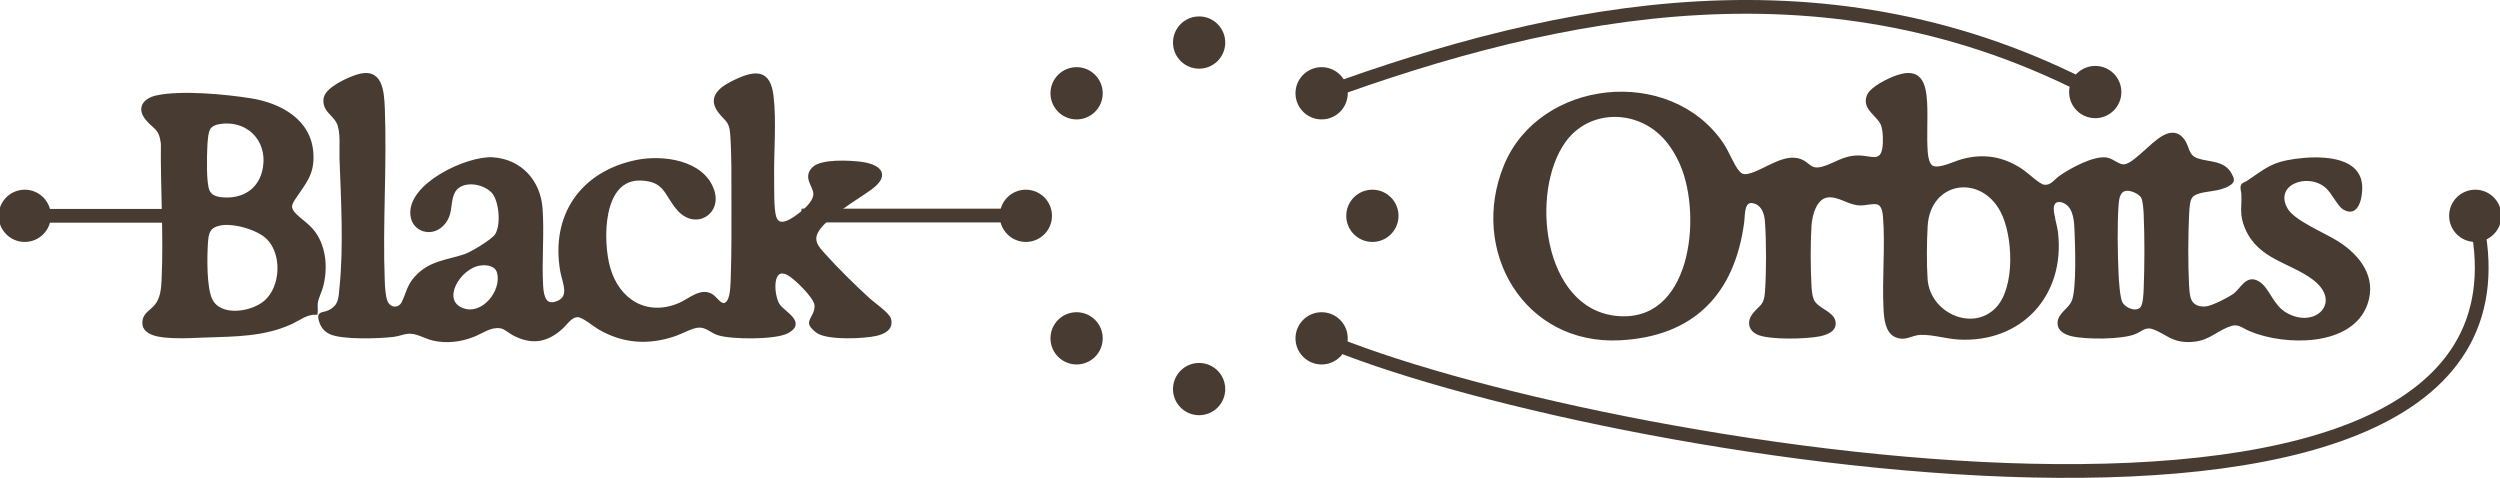
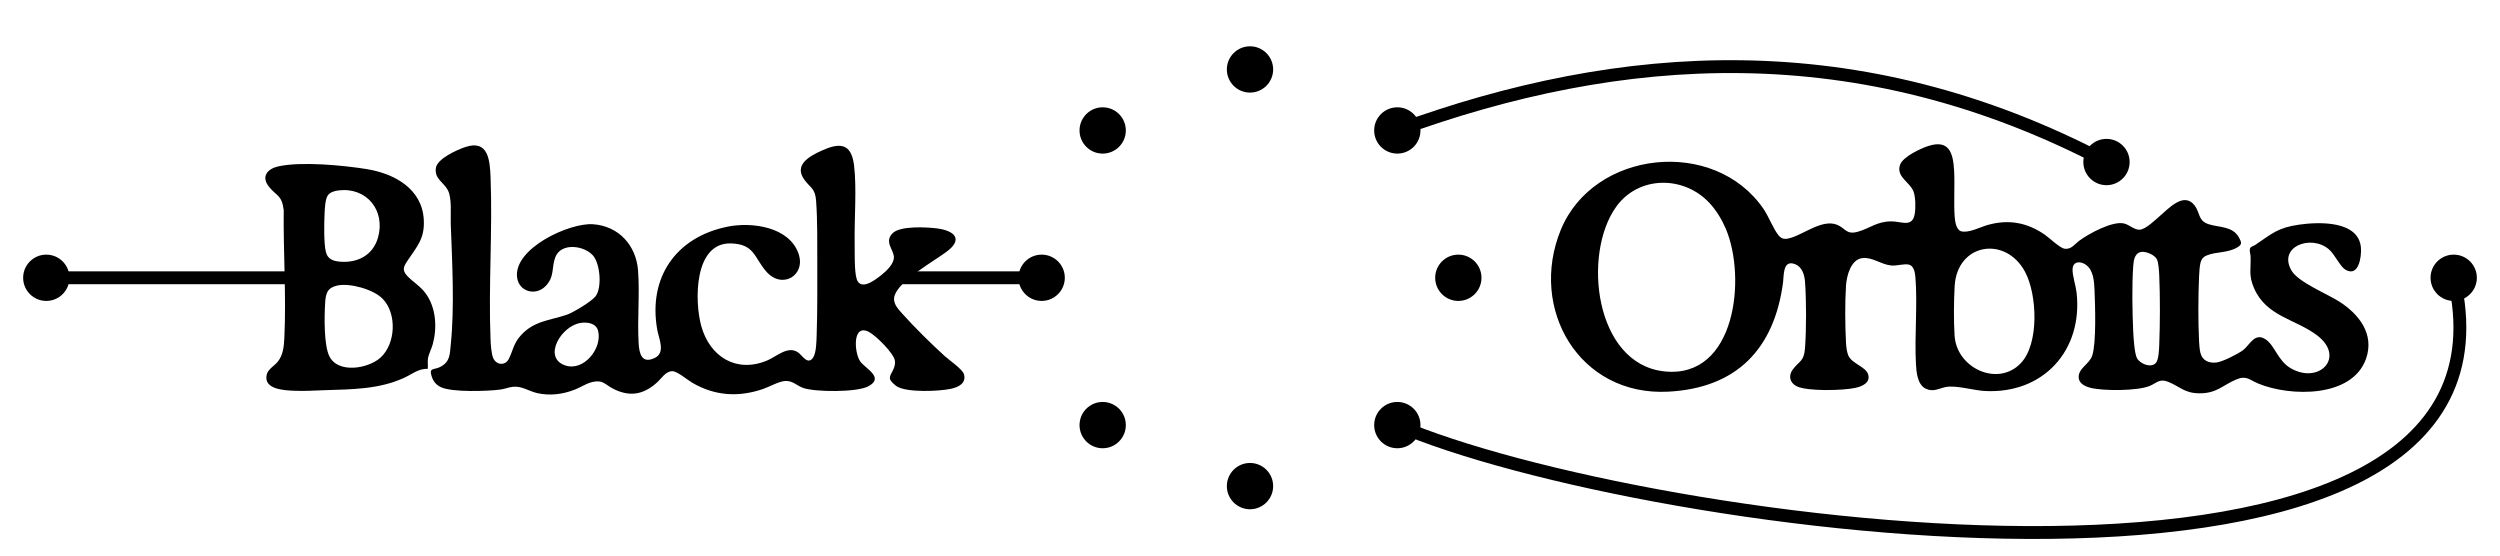
- <svg xmlns="http://www.w3.org/2000/svg" id="Layer_2" data-name="Layer 2" viewBox="0 0 909 173.76" fill="#483C32" stroke="#483C32">
+ <svg xmlns="http://www.w3.org/2000/svg" viewBox="0 0 972 216">
  <defs>
-     <style>
-       .cls-1 {
-         fill: none;
-         stroke-miterlimit: 10;
-         stroke-width: 5px;
-       }
-     </style>
+     <style>.d{fill:none;stroke:#000;stroke-miterlimit:10;stroke-width:5px;}</style>
  </defs>
-   <g id="Layer_4" data-name="Layer 4">
-     <g>
-       <circle cx="436" cy="15.47" r="9" />
-       <circle cx="436" cy="141.47" r="9" />
-       <circle cx="499" cy="78.47" r="9" />
-       <circle cx="373" cy="78.47" r="9" />
-       <circle cx="480.54" cy="33.92" r="9" />
-       <circle cx="391.45" cy="123.02" r="9" />
-       <circle cx="480.54" cy="123.02" r="9" />
-       <circle cx="391.45" cy="33.92" r="9" />
-       <circle cx="761.83" cy="33.47" r="9" />
-       <circle cx="900" cy="78.47" r="9" />
-       <circle cx="9" cy="78.47" r="9" />
-       <path d="M107.01,77.77c2.23,2.42,5.04,3.88,7.18,6.82,4.05,5.56,4.52,13.25,2.76,19.75-.5,1.83-1.65,3.92-1.89,5.72-.18,1.31.11,2.57-.07,3.85-3.55-.13-6.15,2.09-9.17,3.49-9.77,4.51-20.43,4.47-31.02,4.82-3.86.13-7.78.39-11.67.22s-12.08-.48-10.74-6.28c.49-2.12,3.07-3.48,4.33-5.07,2.07-2.61,2.36-5.91,2.52-9.14.79-16.3-.43-33.4-.24-49.74-.75-5.95-2.7-5.35-5.71-9.07-3.22-3.99-.61-7.02,3.69-7.96,8.86-1.94,25-.41,34.14,1.05,10.65,1.69,21.61,7.5,22.33,19.56.45,7.52-2.59,10.45-6.33,16.09-1.53,2.31-2.2,3.62-.1,5.91ZM80.44,44.53c-1.62.18-3.48.66-4.39,2.1s-1.09,5.05-1.17,6.9c-.16,3.77-.34,11.48.52,14.96.69,2.78,2.79,3.52,5.43,3.75,6.86.61,12.89-2.51,14.83-9.36,2.96-10.43-4.27-19.59-15.22-18.36ZM97.44,86.67c-3.57-3.65-12.73-6.22-17.63-5.13-3.87.86-4.47,3.06-4.7,6.72-.32,5.09-.55,16.35,1.64,20.78,3.37,6.81,15.07,4.86,19.88.52,5.95-5.39,6.44-17.13.82-22.89Z" />
-       <path d="M160.8,81.76c-3.9,3.96-10.35,2.15-11.06-3.37-1.46-11.26,20.26-21.31,29.44-20.7,10.02.66,16.86,8.17,17.59,18.04.69,9.34-.33,18.9.22,28.24.23,3.97,1.19,8.12,6.21,5.74,4.37-2.07,1.67-7.42,1.03-10.97-3.62-20.34,7.24-35.98,27.22-40.08,9.44-1.94,24.03-.05,27.71,10.47,2.94,8.41-6.34,14.07-12.55,6.94-4.74-5.45-4.53-10.63-13.67-10.92-14.5-.45-14.27,22.53-11.59,32.15,3.33,11.97,13.73,18.44,25.75,13.31,3.64-1.55,7.93-5.84,11.93-3.05,1.57,1.09,3.74,5.08,5.8,1.97,1.28-1.93,1.3-6.52,1.38-8.91.3-9.18.26-18.64.24-27.8-.02-7.7.11-16.57-.46-24.2-.36-4.88-2.06-4.88-4.48-8.12-4.28-5.73,1.64-9.13,6.34-11.29,7.09-3.27,11.8-3.3,12.89,5.56,1.14,9.2.08,20.71.24,30.23.06,3.52-.17,11.03.79,13.99,1.55,4.79,7.24.32,9.63-1.57,1.92-1.52,4.98-4.38,4.83-7.05-.16-2.98-3.85-5.83-.47-9.2,2.94-2.93,13.12-2.36,17.12-1.87,6.67.83,10.63,4.06,3.8,9.12-5.01,3.71-18.4,11.22-20.17,17.02-.89,2.93,1.24,5.07,3.07,7.11,4.65,5.21,11.17,11.63,16.36,16.35,1.67,1.52,6.97,5.19,7.52,7.04,1.07,3.61-2.18,5.11-5.04,5.73-4.63,1.01-16.85,1.51-20.9-.85-.86-.5-2.78-2.17-2.85-3.2-.14-1.87,2.4-3.71,1.95-6.88-.41-2.89-7.35-9.69-9.95-11.1-6.68-3.63-5.88,8.03-3.53,11.37,1.99,2.83,9.55,6.25,3.17,9.69-4.41,2.38-20.39,2.27-25.2.69-2.53-.83-4.19-2.93-7.11-2.76-2.49.14-6.07,2.23-8.56,3.09-9.61,3.32-18.88,2.73-27.68-2.45-1.82-1.07-5.74-4.43-7.66-4.44-2.58-.02-4.28,2.87-5.94,4.37-5.5,4.99-11.05,5.73-17.63,2.16-1.42-.77-3.01-2.31-4.66-2.51-3.73-.46-6.57,1.94-9.82,3.19-4.67,1.8-9.5,2.41-14.41,1.33-3.35-.73-6.01-2.87-9.58-2.47-1.54.17-3.28.88-4.96,1.09-5.03.64-18.68,1.1-23.01-.96-1.95-.93-3.03-2.38-3.64-4.43-.97-3.24,1.01-2.23,3.31-3.39,4.02-2.02,3.79-4.97,4.19-8.81,1.5-14.45.54-32.17-.01-46.82-.14-3.69.56-9.96-1.15-13.18-1.61-3.04-5.21-4.32-4.64-8.54.5-3.68,8.31-7.14,11.51-8.2,8.92-2.96,9.5,5.24,9.76,11.76.82,20.72-.84,42.04-.02,62.76.08,2.02.28,5.89,1.09,7.64,1.22,2.66,4.67,3.01,6.06.16,1.67-3.42,1.81-5.92,4.62-9.05,5.09-5.66,11.19-5.82,17.77-8,2.5-.83,9.81-5.23,11.34-7.26,2.52-3.36,1.76-12.58-.99-15.77-3.43-3.97-12.41-5.19-14.67.56-1.56,3.98-.22,7.64-3.82,11.3ZM174.54,96.06c-7.58,1.04-14.94,13.31-6.28,16.47,7.34,2.68,14.73-6.62,12.96-13.41-.76-2.92-4.05-3.43-6.68-3.07Z" />
-       <path d="M780.07,55.03c3.4-2.86,9.45-9.75,13.67-4.16,2.11,2.8,1.29,5.89,5.35,7.23,4.15,1.38,9.42.69,11.87,5.21.99,1.84,1.3,2.63-.53,3.75-3.88,2.36-8.33,1.65-12.06,3.22-1.26.53-1.93,1.32-2.32,2.62-.41,1.37-.55,3.97-.61,5.45-.35,7.8-.39,17.62,0,25.41.06,1.27.22,3.21.53,4.42.78,3.04,3.35,4.05,6.28,3.71,2.3-.27,8.36-3.35,10.27-4.79,2.63-1.99,4.44-6.9,8.63-4.32,3.66,2.25,4.84,8.34,9.83,11.29,11.06,6.52,21.6-4.23,10.3-12.77-8.42-6.35-19.79-7.31-24.51-18.41-2.14-5.03-1.13-7.23-1.3-12.19-.03-.92-.47-2.12-.28-2.96.21-.95,1.3-1.04,2.05-1.54,6.66-4.47,8.72-6.73,17.24-7.93,7.77-1.09,23.09-1.56,23.9,9.07.26,3.4-.87,11.65-6.15,8.39-1.99-1.23-4.08-5.99-6.43-7.94-6.98-5.8-19.79-.88-14.42,8.36,2.62,4.51,13.72,8.97,18.53,12.03,7.67,4.88,13.82,12.65,10.44,22.26-5.37,15.29-29.58,14.75-41.89,9.64-3.48-1.44-4.55-3.3-8.66-1.55-5.29,2.25-7.47,5.37-14.23,5.34-5.82-.03-7.63-2.66-12.15-4.47-3.36-1.35-4.42.43-7.12,1.58-4.69,2-18.13,2.02-23.08.75-2.08-.54-4.57-1.63-4.59-4.18-.03-3.54,4.18-5.01,5.28-8.39,1.62-4.96,1.12-19.48.89-25.2-.14-3.39-.35-7.95-3.38-10.08-2.15-1.51-5.07-1.39-5.17,1.79-.07,2.39,1.26,6.39,1.56,9.01,2.56,22.56-13.05,39.59-35.81,38.28-4.39-.25-11.26-2.37-15.22-1.5-2.69.59-4.65,1.96-7.52.65-3.31-1.51-3.73-6.39-3.9-9.58-.6-11.13.68-22.95-.22-33.94-.14-1.72-.62-4.41-2.63-4.78-1.96-.36-4.49.54-6.66.37-3.96-.32-7.33-3.32-11.27-2.89-4.54.5-6.16,6.9-6.41,10.67-.43,6.43-.37,15.8,0,22.27.08,1.46.31,3.62.9,4.94,1.48,3.33,6.96,4.33,7.76,7.52.83,3.28-2.51,4.51-5.05,5.07-4.67,1.03-18.59,1.42-22.76-.62-2.77-1.36-3.34-4.15-1.52-6.57,2.55-3.4,4.34-2.99,4.73-8.31.54-7.3.54-18.51-.01-25.85-.2-2.62-1.13-5.69-3.82-6.74-4.89-1.91-4.34,4.38-4.72,7.19-3.45,25.73-17.98,40.96-44.6,42.37-34.63,1.84-54.38-32.25-41.8-62.92,12.74-31.06,59.72-36.11,78.85-8.08,2.04,2.99,3.84,7.89,5.88,10.3,1.47,1.74,3.07,1.42,5.03.79,5.18-1.65,12.04-7.16,17.6-5,3.26,1.27,3.55,3.98,8.02,2.76,4.8-1.32,7.4-4.03,13.15-4.06,3.96-.02,8.14,2.56,9.08-2.93.39-2.28.33-6.33-.42-8.53-1.28-3.77-7.02-5.84-5.25-10.62,1.13-3.05,7.8-6.19,10.8-7.18,8.16-2.71,9.8,2.56,10.18,9.48.32,5.85-.2,12.14.22,17.98.12,1.67.56,5.05,2.46,5.63,2.81.87,7.58-1.65,10.4-2.44,8.02-2.26,15.21-.98,22.05,3.7,1.84,1.26,5.92,5.22,7.74,5.52,2.71.45,4.02-1.81,5.92-3.19,3.72-2.7,12.62-7.57,17.16-6.63,2.12.44,4.2,2.66,6.28,2.44,2.43-.26,5.83-3.69,7.68-5.25ZM605.02,49.81c-9.94-10.63-27.44-10.64-36.19,1.5-13.24,18.39-8.4,61.09,18.64,64.03,27.93,3.04,32.01-36.52,23.97-55.43-1.52-3.58-3.75-7.26-6.42-10.1ZM726.15,112.12c7.19-7.58,6.31-26.6,1.69-35.35-7.57-14.34-26.49-11.28-27.44,5.42-.33,5.75-.41,13.62-.02,19.35.86,12.63,16.88,19.96,25.77,10.59ZM773.15,68.88c-2.74.26-3.16,3.24-3.32,5.46-.55,7.49-.35,18.03,0,25.61.1,2.26.5,8.48,1.45,10.24,1.23,2.28,5.6,4.02,7.42,1.78,1.05-1.29,1.18-5.29,1.25-7.06.32-8.43.35-18.34,0-26.77-.07-1.61-.26-5.15-.96-6.45-.87-1.63-4.05-2.99-5.84-2.81Z" />
-       <line class="cls-1" x1="9" y1="78.47" x2="66.98" y2="78.47" />
-       <path class="cls-1" d="M480.69,34.31c86.86-31.74,184.81-51.56,281.14-.84" />
-       <line class="cls-1" x1="291.43" y1="78.37" x2="373" y2="78.37" />
-       <path class="cls-1" d="M900,78.47c34.69,146.92-324.57,85.29-419.46,44.55" />
-     </g>
+   <g id="a">
+     <path d="M158.32,107.26c2.23,2.42,5.04,3.88,7.18,6.82,4.05,5.56,4.52,13.25,2.76,19.75-.5,1.83-1.65,3.92-1.89,5.72-.18,1.31.11,2.57-.07,3.85-3.55-.13-6.15,2.09-9.17,3.49-9.77,4.51-20.43,4.47-31.02,4.82-3.86.13-7.78.39-11.67.22s-12.08-.48-10.74-6.28c.49-2.12,3.07-3.48,4.33-5.07,2.07-2.61,2.36-5.91,2.52-9.14.79-16.3-.43-33.4-.24-49.74-.75-5.95-2.7-5.35-5.71-9.07-3.22-3.99-.61-7.02,3.69-7.96,8.86-1.94,25-.41,34.14,1.05,10.65,1.69,21.61,7.5,22.33,19.56.45,7.52-2.59,10.45-6.33,16.09-1.53,2.31-2.2,3.62-.1,5.91ZM131.75,74.02c-1.62.18-3.48.66-4.39,2.1s-1.09,5.05-1.17,6.9c-.16,3.77-.34,11.48.52,14.96.69,2.78,2.79,3.52,5.43,3.75,6.86.61,12.89-2.51,14.83-9.36,2.96-10.43-4.27-19.59-15.22-18.36ZM148.75,116.15c-3.57-3.65-12.73-6.22-17.63-5.13-3.87.86-4.47,3.06-4.7,6.72-.32,5.09-.55,16.35,1.64,20.78,3.37,6.81,15.07,4.86,19.88.52,5.95-5.39,6.44-17.13.82-22.89Z" />
+     <path d="M212.11,111.25c-3.9,3.96-10.35,2.15-11.06-3.37-1.46-11.26,20.26-21.31,29.44-20.7,10.02.66,16.86,8.17,17.59,18.04.69,9.34-.33,18.9.22,28.24.23,3.97,1.19,8.12,6.21,5.74,4.37-2.07,1.67-7.42,1.03-10.97-3.62-20.34,7.24-35.98,27.22-40.08,9.44-1.94,24.03-.05,27.71,10.47,2.94,8.41-6.34,14.07-12.55,6.94-4.74-5.45-4.53-10.63-13.67-10.92-14.5-.45-14.27,22.53-11.59,32.15,3.33,11.97,13.73,18.44,25.75,13.31,3.64-1.55,7.93-5.84,11.93-3.05,1.57,1.09,3.74,5.08,5.8,1.97,1.28-1.93,1.3-6.52,1.38-8.91.3-9.18.26-18.64.24-27.8-.02-7.7.11-16.57-.46-24.2-.36-4.88-2.06-4.88-4.48-8.12-4.28-5.73,1.64-9.13,6.34-11.29,7.09-3.27,11.8-3.3,12.89,5.56s.08,20.71.24,30.23c.06,3.52-.17,11.03.79,13.99,1.55,4.79,7.24.32,9.63-1.57,1.92-1.52,4.98-4.38,4.83-7.05-.16-2.98-3.85-5.83-.47-9.2,2.94-2.93,13.12-2.36,17.12-1.87,6.67.83,10.63,4.06,3.8,9.12-5.01,3.71-18.4,11.22-20.17,17.02-.89,2.93,1.24,5.07,3.07,7.11,4.65,5.21,11.17,11.63,16.36,16.35,1.67,1.52,6.97,5.19,7.52,7.04,1.07,3.61-2.18,5.11-5.04,5.73-4.63,1.01-16.85,1.51-20.9-.85-.86-.5-2.78-2.17-2.85-3.2-.14-1.87,2.4-3.71,1.95-6.88-.41-2.89-7.35-9.69-9.95-11.1-6.68-3.63-5.88,8.03-3.53,11.37,1.99,2.83,9.55,6.25,3.17,9.69-4.41,2.38-20.39,2.27-25.2.69-2.53-.83-4.19-2.93-7.11-2.76-2.49.14-6.07,2.23-8.56,3.09-9.61,3.32-18.88,2.73-27.68-2.45-1.82-1.07-5.74-4.43-7.66-4.44-2.58-.02-4.28,2.87-5.94,4.37-5.5,4.99-11.05,5.73-17.63,2.16-1.42-.77-3.01-2.31-4.66-2.51-3.73-.46-6.57,1.94-9.82,3.19-4.67,1.8-9.5,2.41-14.41,1.33-3.35-.73-6.01-2.87-9.58-2.47-1.54.17-3.28.88-4.96,1.09-5.03.64-18.68,1.1-23.01-.96-1.95-.93-3.03-2.38-3.64-4.43-.97-3.24,1.01-2.23,3.31-3.39,4.02-2.02,3.79-4.97,4.19-8.81,1.5-14.45.54-32.17-.01-46.82-.14-3.69.56-9.96-1.15-13.18-1.61-3.04-5.21-4.32-4.64-8.54.5-3.68,8.31-7.14,11.51-8.2,8.92-2.96,9.5,5.24,9.76,11.76.82,20.72-.84,42.04-.02,62.76.08,2.02.28,5.89,1.09,7.64,1.22,2.66,4.67,3.01,6.06.16,1.67-3.42,1.81-5.92,4.62-9.05,5.09-5.66,11.19-5.82,17.77-8,2.5-.83,9.81-5.23,11.34-7.26,2.52-3.36,1.76-12.58-.99-15.77-3.43-3.97-12.41-5.19-14.67.56-1.56,3.98-.22,7.64-3.82,11.3ZM225.85,125.54c-7.58,1.04-14.94,13.31-6.28,16.47,7.34,2.68,14.73-6.62,12.96-13.41-.76-2.92-4.05-3.43-6.68-3.07Z" />
+     <path d="M839.63,84.08c3.4-2.86,9.45-9.75,13.67-4.16,2.11,2.8,1.29,5.89,5.35,7.23s9.42.69,11.87,5.21c.99,1.84,1.3,2.63-.53,3.75-3.88,2.36-8.33,1.65-12.06,3.22-1.26.53-1.93,1.32-2.32,2.62s-.55,3.97-.61,5.45c-.35,7.8-.39,17.62,0,25.41.06,1.27.22,3.21.53,4.42.78,3.04,3.35,4.05,6.28,3.71,2.3-.27,8.36-3.35,10.27-4.79,2.63-1.99,4.44-6.9,8.63-4.32,3.66,2.25,4.84,8.34,9.83,11.29,11.06,6.52,21.6-4.23,10.3-12.77-8.42-6.35-19.79-7.31-24.51-18.41-2.14-5.03-1.13-7.23-1.3-12.19-.03-.92-.47-2.12-.28-2.96.21-.95,1.3-1.04,2.05-1.54,6.66-4.47,8.72-6.73,17.24-7.93,7.77-1.09,23.09-1.56,23.9,9.07.26,3.4-.87,11.65-6.15,8.39-1.99-1.23-4.08-5.99-6.43-7.94-6.98-5.8-19.79-.88-14.42,8.36,2.62,4.51,13.72,8.97,18.53,12.03,7.67,4.88,13.82,12.65,10.44,22.26-5.37,15.29-29.58,14.75-41.89,9.64-3.48-1.44-4.55-3.3-8.66-1.55-5.29,2.25-7.47,5.37-14.23,5.34-5.82-.03-7.63-2.66-12.15-4.47-3.36-1.35-4.42.43-7.12,1.58-4.69,2-18.13,2.02-23.08.75-2.08-.54-4.57-1.63-4.59-4.18-.03-3.54,4.18-5.01,5.28-8.39,1.62-4.96,1.12-19.48.89-25.2-.14-3.39-.35-7.95-3.38-10.08-2.15-1.51-5.07-1.39-5.17,1.79-.07,2.39,1.26,6.39,1.56,9.01,2.56,22.56-13.05,39.59-35.81,38.28-4.39-.25-11.26-2.37-15.22-1.5-2.69.59-4.65,1.96-7.52.65-3.31-1.51-3.73-6.39-3.9-9.58-.6-11.13.68-22.95-.22-33.94-.14-1.72-.62-4.41-2.63-4.78-1.96-.36-4.49.54-6.66.37-3.96-.32-7.33-3.32-11.27-2.89-4.54.5-6.16,6.9-6.41,10.67-.43,6.43-.37,15.8,0,22.27.08,1.46.31,3.62.9,4.94,1.48,3.33,6.96,4.33,7.76,7.52s-2.51,4.51-5.05,5.07c-4.67,1.03-18.59,1.42-22.76-.62-2.77-1.36-3.34-4.15-1.52-6.57,2.55-3.4,4.34-2.99,4.73-8.31.54-7.3.54-18.51-.01-25.85-.2-2.62-1.13-5.69-3.82-6.74-4.89-1.91-4.34,4.38-4.72,7.19-3.45,25.73-17.98,40.96-44.6,42.37-34.63,1.84-54.38-32.25-41.8-62.92,12.74-31.06,59.72-36.11,78.85-8.08,2.04,2.99,3.84,7.89,5.88,10.3,1.47,1.74,3.07,1.42,5.03.79,5.18-1.65,12.04-7.16,17.6-5,3.26,1.27,3.55,3.98,8.02,2.76,4.8-1.32,7.4-4.03,13.15-4.06,3.96-.02,8.14,2.56,9.08-2.93.39-2.28.33-6.33-.42-8.53-1.28-3.77-7.02-5.84-5.25-10.62,1.13-3.05,7.8-6.19,10.8-7.18,8.16-2.71,9.8,2.56,10.18,9.48.32,5.85-.2,12.14.22,17.98.12,1.67.56,5.05,2.46,5.63,2.81.87,7.58-1.65,10.4-2.44,8.02-2.26,15.21-.98,22.05,3.7,1.84,1.26,5.92,5.22,7.74,5.52,2.71.45,4.02-1.81,5.92-3.19,3.72-2.7,12.62-7.57,17.16-6.63,2.12.44,4.2,2.66,6.28,2.44,2.43-.26,5.83-3.69,7.68-5.25ZM664.58,78.86c-9.94-10.63-27.44-10.64-36.19,1.5-13.24,18.39-8.4,61.09,18.64,64.03,27.93,3.04,32.01-36.52,23.97-55.43-1.52-3.58-3.75-7.26-6.42-10.1ZM785.72,141.17c7.19-7.58,6.31-26.6,1.69-35.35-7.57-14.34-26.49-11.28-27.44,5.42-.33,5.75-.41,13.62-.02,19.35.86,12.63,16.88,19.96,25.77,10.59ZM832.72,97.93c-2.74.26-3.16,3.24-3.32,5.46-.55,7.49-.35,18.03,0,25.61.1,2.26.5,8.48,1.45,10.24,1.23,2.28,5.6,4.02,7.42,1.78,1.05-1.29,1.18-5.29,1.25-7.06.32-8.43.35-18.34,0-26.77-.07-1.61-.26-5.15-.96-6.45-.87-1.63-4.05-2.99-5.84-2.81Z" />
+   </g>
+   <g id="b">
+     <circle cx="486" cy="27" r="9" />
+     <circle cx="486" cy="189" r="9" />
+     <circle cx="567" cy="108" r="9" />
+     <circle cx="405" cy="108" r="9" />
+     <circle cx="819" cy="63" r="9" />
+     <circle cx="954" cy="108" r="9" />
+     <circle cx="18" cy="108" r="9" />
+     <circle cx="543.28" cy="50.72" r="9" />
+     <circle cx="428.72" cy="165.28" r="9" />
+     <circle cx="543.28" cy="165.28" r="9" />
+     <circle cx="428.72" cy="50.72" r="9" />
+   </g>
+   <g id="c">
+     <line class="d" x1="18" y1="108" x2="129.98" y2="108" />
+     <path class="d" d="M543.28,50.72c86.86-31.74,179.39-38.44,275.72,12.28" />
+     <line class="d" x1="347.26" y1="108" x2="405" y2="108" />
+     <path class="d" d="M954,108c34.69,146.92-315.84,98.02-410.72,57.28" />
  </g>
</svg>
